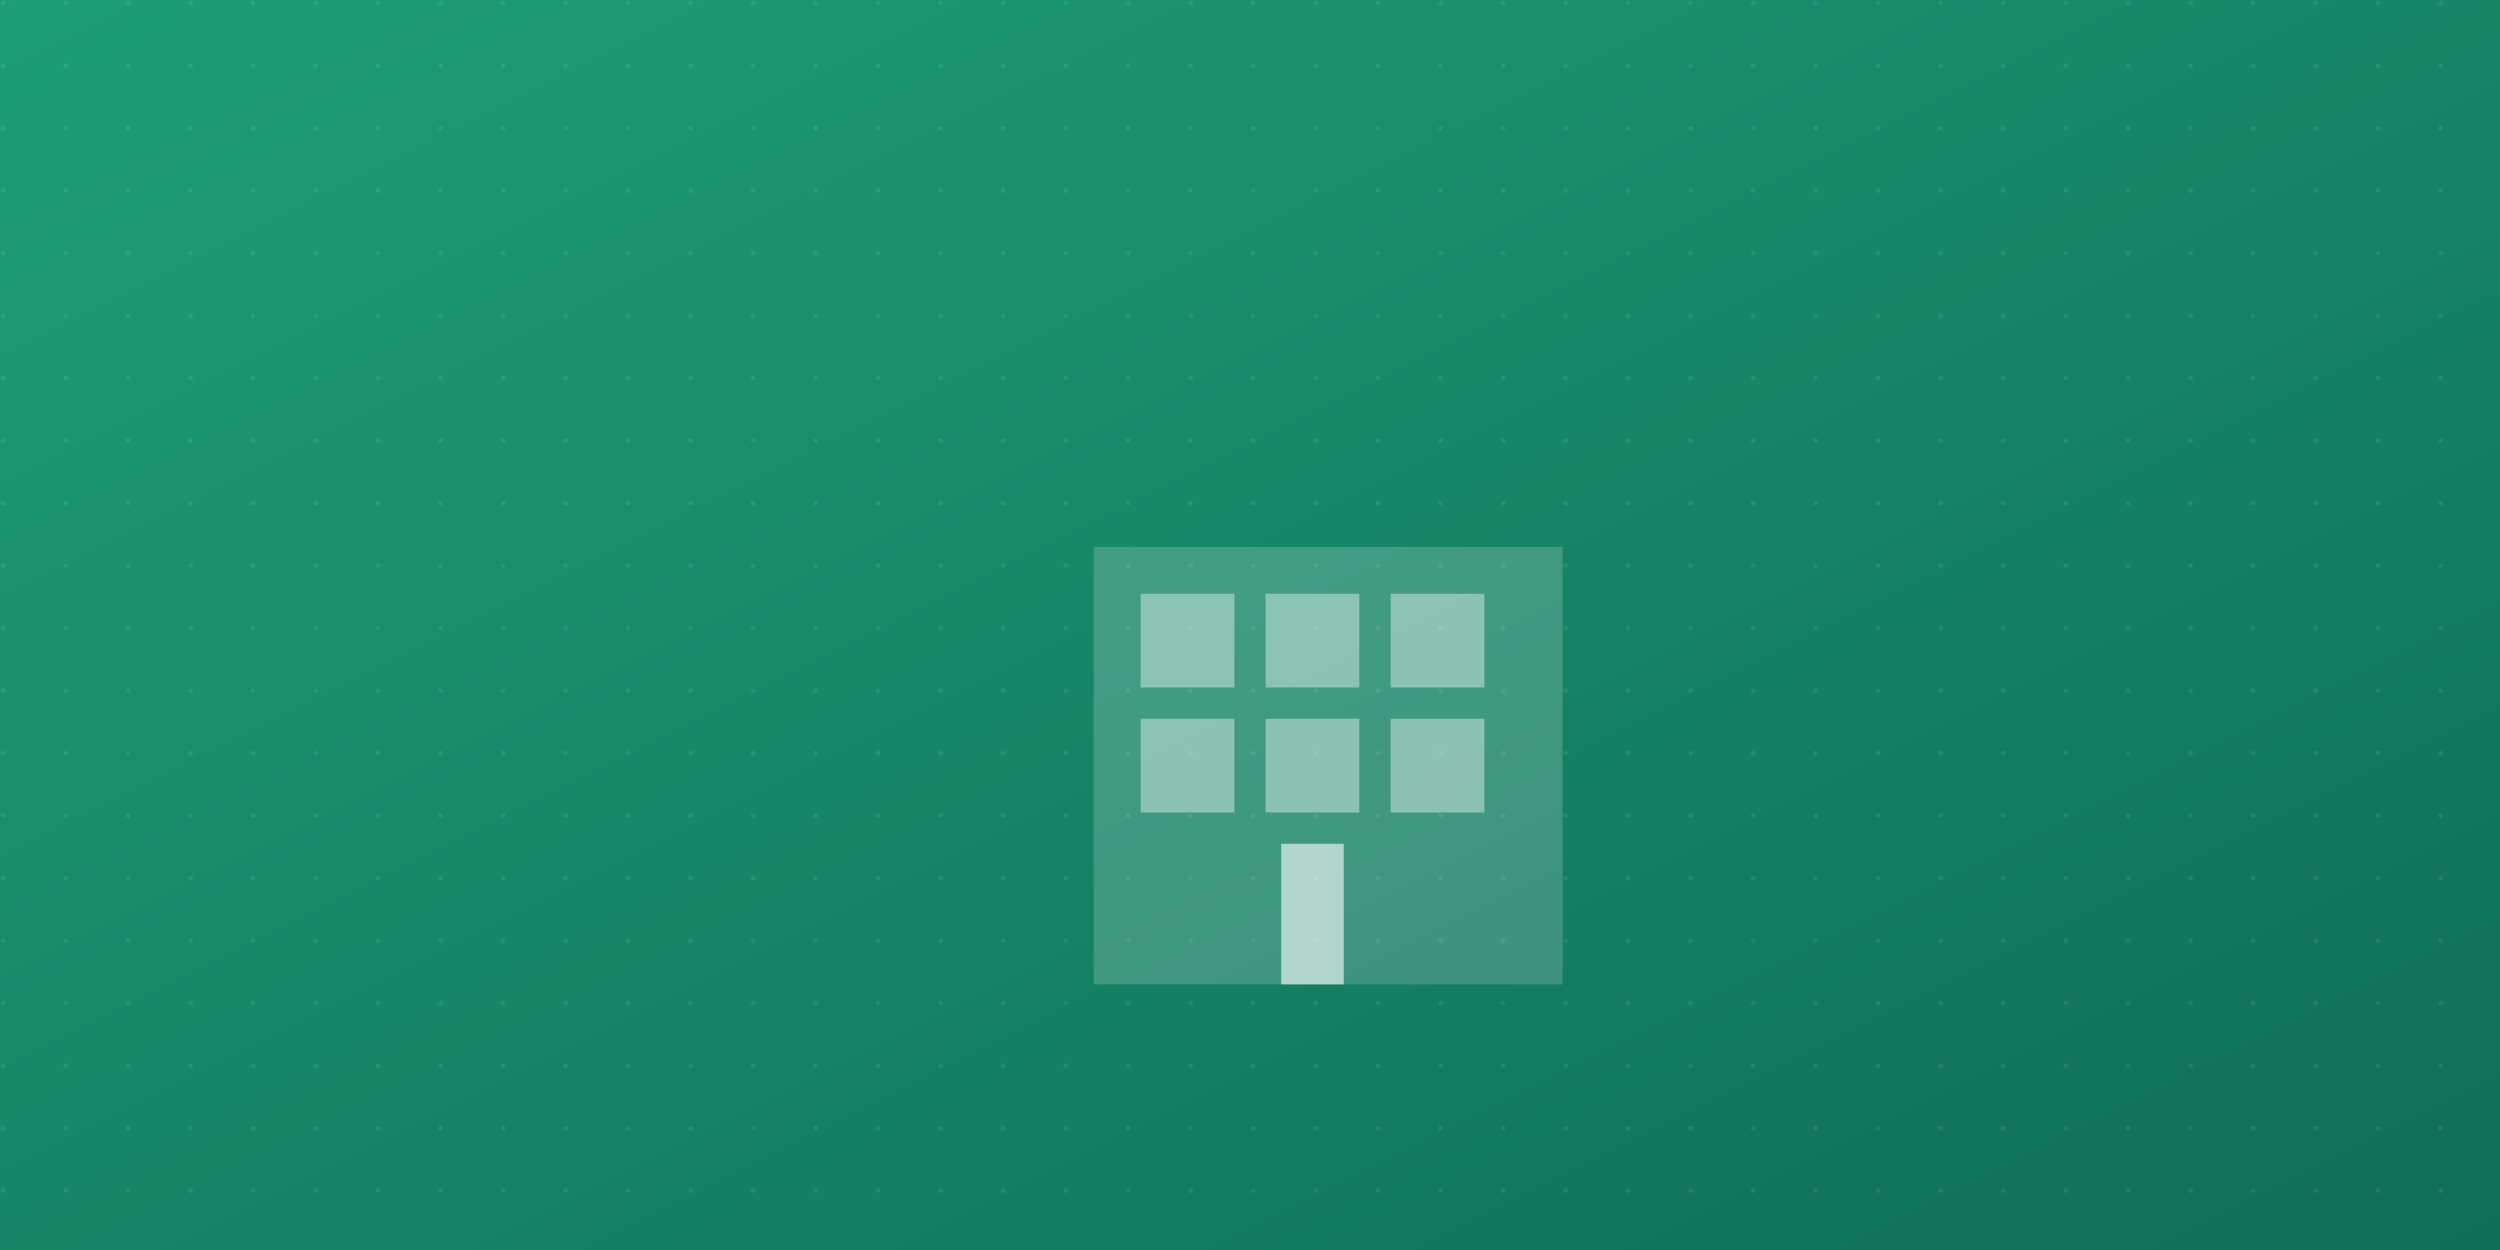
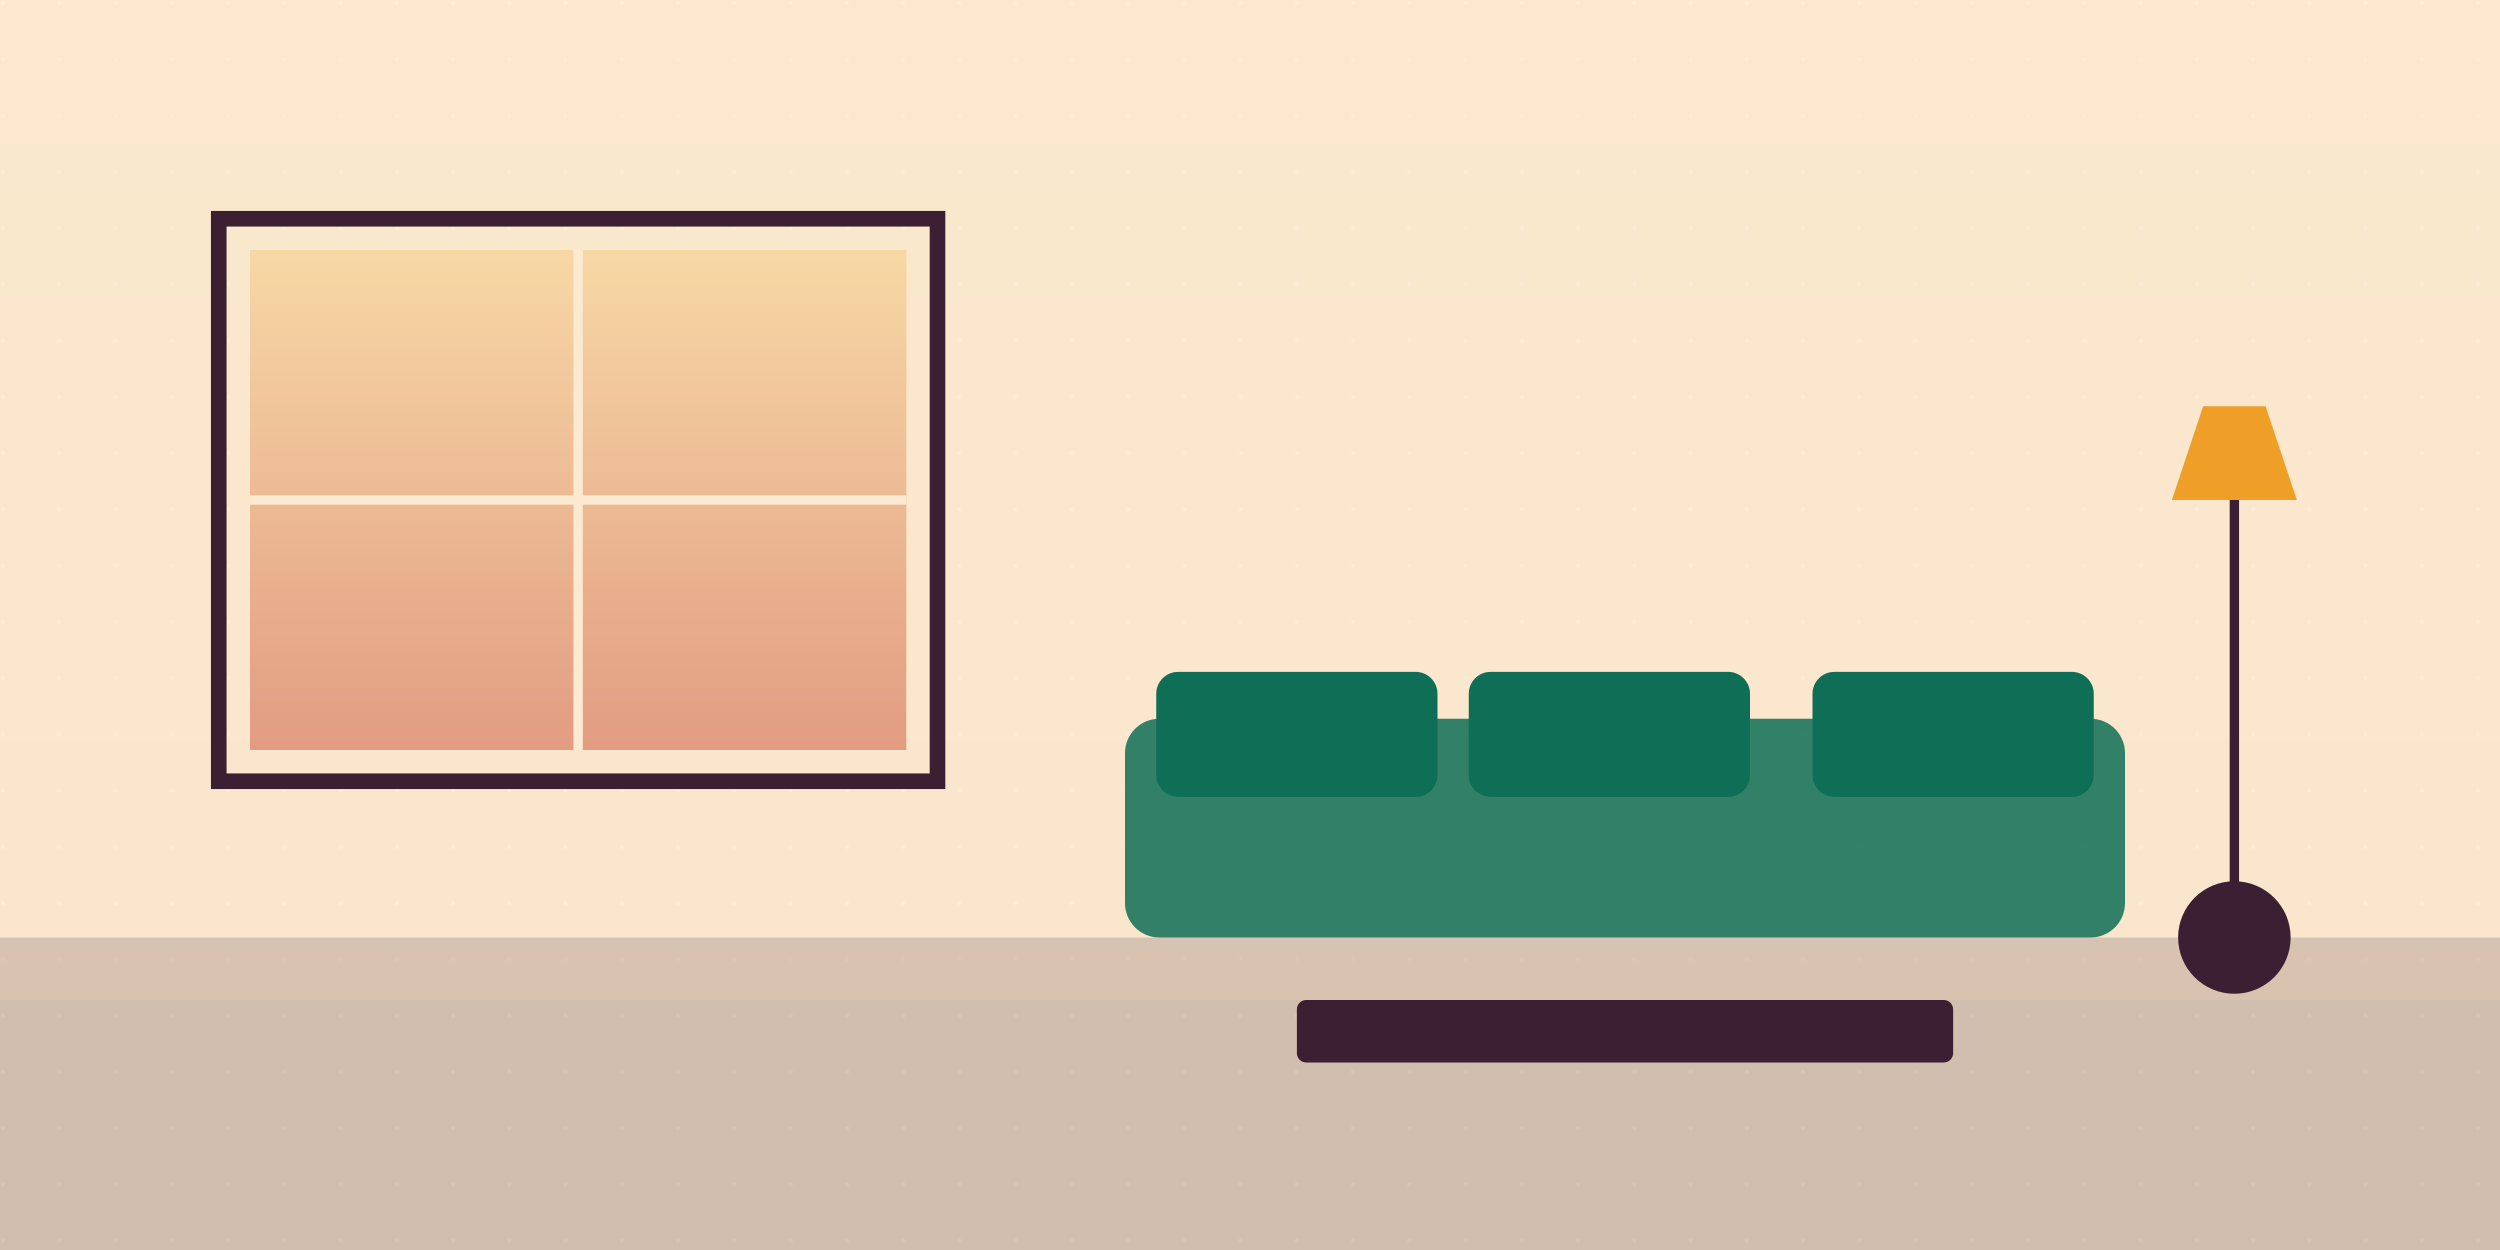
<svg xmlns="http://www.w3.org/2000/svg" viewBox="0 0 1600 800" preserveAspectRatio="xMidYMid slice">
  <defs>
-     <linearGradient id="g" x1="0" y1="0" x2="1" y2="1">
-       <stop offset="0" stop-color="#1D9E75" />
-       <stop offset="1" stop-color="#0F6E56" />
+     <linearGradient id="sky" x1="0" y1="0" x2="0" y2="1">
+       <stop offset="0" stop-color="#F7D8A5" />
+       <stop offset="1" stop-color="#E29C82" />
    </linearGradient>
-     <pattern id="dots" width="40" height="40" patternUnits="userSpaceOnUse">
-       <circle cx="2" cy="2" r="1.5" fill="white" opacity="0.08" />
+     <linearGradient id="wallG" x1="0" y1="0" x2="0" y2="1">
+       <stop offset="0" stop-color="#FBE9D0" />
+       <stop offset="1" stop-color="#FBE9D0" stop-opacity="0.85" />
+     </linearGradient>
+     <pattern id="dots" width="36" height="36" patternUnits="userSpaceOnUse">
+       <circle cx="2" cy="2" r="1.4" fill="white" opacity="0.18" />
    </pattern>
  </defs>
-   <rect width="1600" height="800" fill="url(#g)" />
+   <rect width="1600" height="800" fill="url(#sky)" />
  <rect width="1600" height="800" fill="url(#dots)" />
-   <rect x="700" y="350" width="300" height="280" fill="white" opacity="0.18" />
-   <rect x="730" y="380" width="60" height="60" fill="white" opacity="0.4" />
-   <rect x="810" y="380" width="60" height="60" fill="white" opacity="0.4" />
-   <rect x="890" y="380" width="60" height="60" fill="white" opacity="0.4" />
-   <rect x="730" y="460" width="60" height="60" fill="white" opacity="0.4" />
-   <rect x="810" y="460" width="60" height="60" fill="white" opacity="0.4" />
-   <rect x="890" y="460" width="60" height="60" fill="white" opacity="0.4" />
-   <rect x="820" y="540" width="40" height="90" fill="white" opacity="0.6" />
+   <rect x="0" y="640" width="1600" height="160" fill="#5E3A52" opacity="0.85" />
+   <rect x="0" y="640" width="1600" height="160" fill="url(#dots)" />
+   <rect width="1600" height="800" fill="#FBE9D0" opacity="0.95" />
+   <rect width="1600" height="800" fill="url(#dots)" />
+   <rect x="0" y="600" width="1600" height="200" fill="#3A2032" opacity="0.18" />
+   <rect x="160" y="160" width="420" height="320" fill="#F7D8A5" />
+   <rect x="160" y="160" width="420" height="320" fill="url(#sky)" />
+   <line x1="370" y1="160" x2="370" y2="480" stroke="#FBE9D0" stroke-width="6" />
+   <line x1="160" y1="320" x2="580" y2="320" stroke="#FBE9D0" stroke-width="6" />
+   <rect x="140" y="140" width="460" height="360" fill="none" stroke="#3A2032" stroke-width="10" />
+   <rect x="720" y="460" width="640" height="140" rx="22" fill="#0F6E56" opacity="0.85" />
+   <rect x="740" y="430" width="180" height="80" rx="14" fill="#0F6E56" />
+   <rect x="940" y="430" width="180" height="80" rx="14" fill="#0F6E56" />
+   <rect x="1160" y="430" width="180" height="80" rx="14" fill="#0F6E56" />
+   <rect x="830" y="640" width="420" height="40" rx="6" fill="#3A2032" />
+   <line x1="1430" y1="600" x2="1430" y2="320" stroke="#3A2032" stroke-width="6" />
+   <path d="M 1390 320 L 1470 320 L 1450 260 L 1410 260 Z" fill="#EF9F27" />
+   <circle cx="1430" cy="600" r="36" fill="#3A2032" />
</svg>
